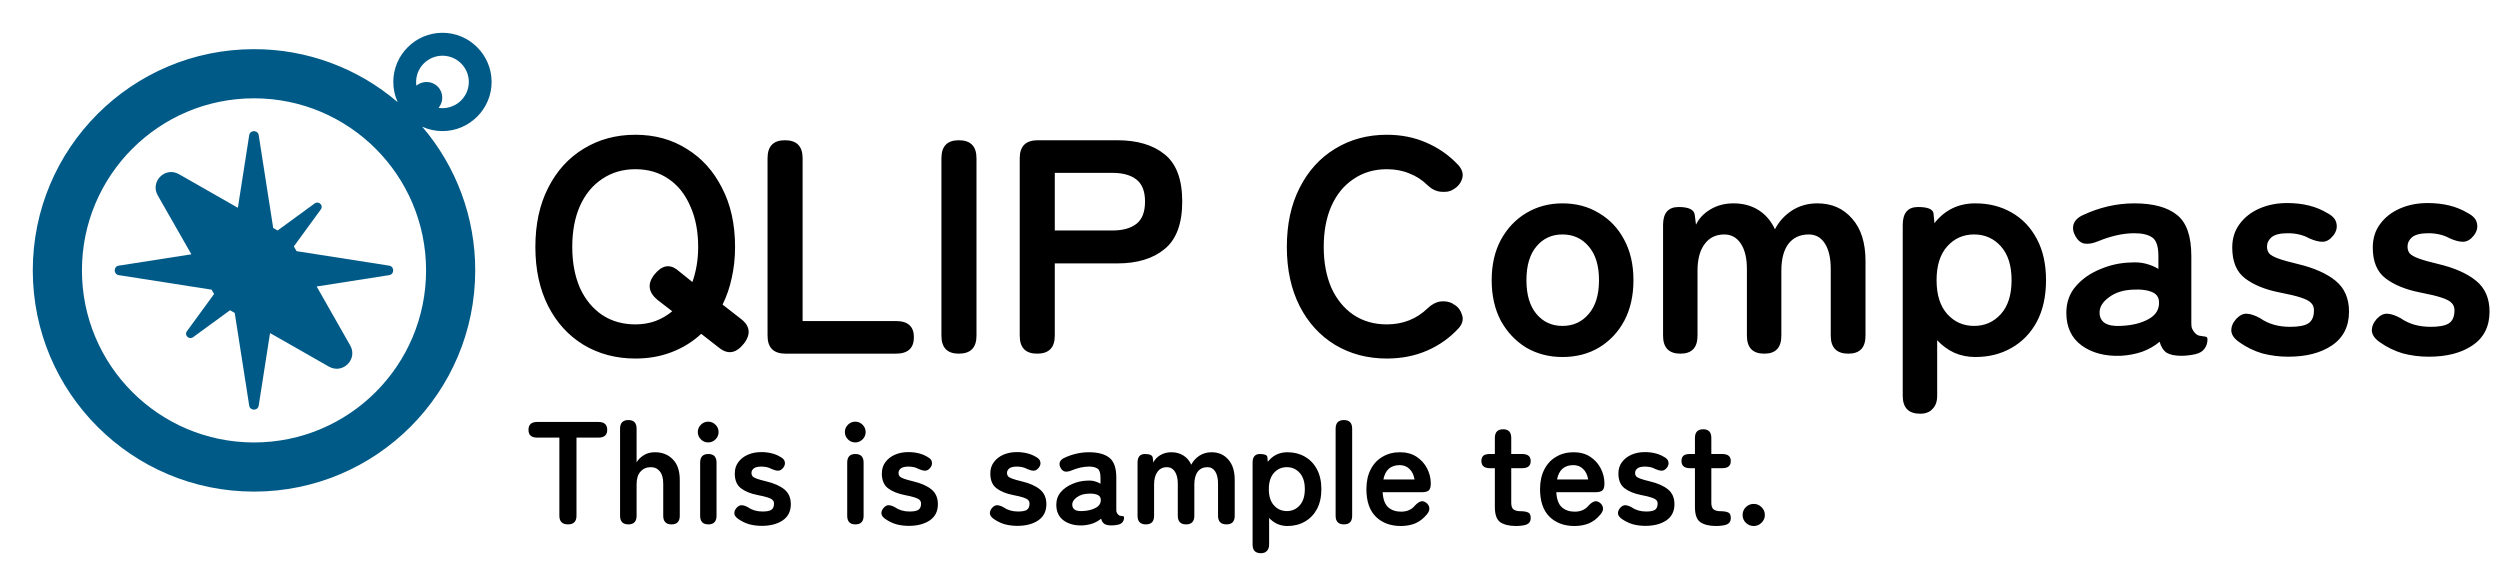
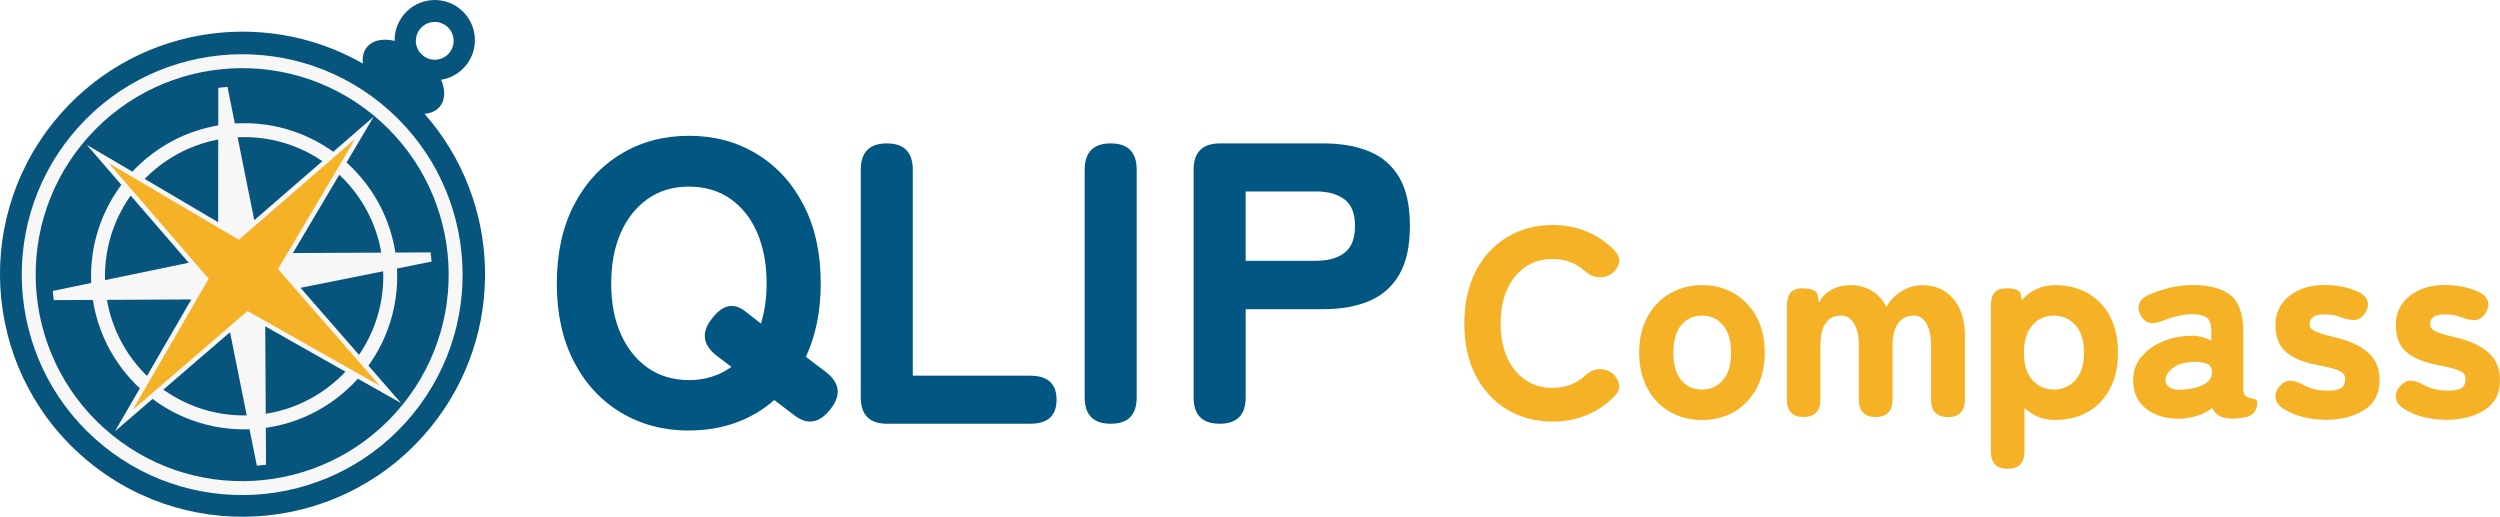
- <svg xmlns="http://www.w3.org/2000/svg" width="205" height="46" viewBox="0 0 205 46" fill="none">
-   <path d="M52.1 29.4C50.517 29.4 49.1 29.025 47.85 28.275C46.617 27.525 45.65 26.467 44.95 25.1C44.25 23.717 43.9 22.1 43.9 20.25C43.9 18.383 44.25 16.767 44.95 15.4C45.65 14.017 46.617 12.95 47.85 12.2C49.1 11.433 50.517 11.05 52.1 11.05C53.683 11.05 55.083 11.433 56.3 12.2C57.533 12.95 58.5 14.017 59.2 15.4C59.917 16.767 60.275 18.383 60.275 20.25C60.275 21.15 60.183 22 60 22.8C59.833 23.583 59.583 24.308 59.25 24.975L60.725 26.125C61.508 26.708 61.6 27.392 61 28.175C60.367 28.975 59.692 29.092 58.975 28.525L57.5 27.375C56.8 28.025 55.992 28.525 55.075 28.875C54.175 29.225 53.183 29.4 52.1 29.4ZM52.1 26.6C52.683 26.6 53.233 26.508 53.75 26.325C54.267 26.125 54.725 25.858 55.125 25.525L53.925 24.6C53.158 23.967 53.067 23.275 53.65 22.525C54.25 21.775 54.867 21.633 55.5 22.1L56.775 23.125C56.925 22.708 57.042 22.258 57.125 21.775C57.208 21.292 57.25 20.783 57.25 20.25C57.25 18.967 57.033 17.85 56.6 16.9C56.183 15.933 55.592 15.192 54.825 14.675C54.058 14.142 53.15 13.875 52.1 13.875C51.067 13.875 50.158 14.142 49.375 14.675C48.592 15.192 47.983 15.933 47.55 16.9C47.133 17.85 46.925 18.967 46.925 20.25C46.925 21.517 47.133 22.633 47.55 23.6C47.983 24.55 48.592 25.292 49.375 25.825C50.158 26.342 51.067 26.6 52.1 26.6ZM64.414 29C63.431 29 62.939 28.508 62.939 27.525V12.975C62.939 11.992 63.414 11.5 64.364 11.5C65.331 11.5 65.814 11.992 65.814 12.975V26.325H73.464C74.447 26.325 74.939 26.767 74.939 27.65C74.939 28.55 74.447 29 73.464 29H64.414ZM78.622 29C77.672 29 77.197 28.508 77.197 27.525V12.975C77.197 11.992 77.672 11.5 78.622 11.5C79.588 11.5 80.072 11.992 80.072 12.975V27.525C80.072 28.508 79.588 29 78.622 29ZM85.043 29C84.093 29 83.618 28.508 83.618 27.525V12.975C83.618 11.992 84.109 11.5 85.093 11.5H91.618C93.251 11.5 94.543 11.883 95.493 12.65C96.459 13.417 96.943 14.708 96.943 16.525C96.943 18.342 96.459 19.642 95.493 20.425C94.543 21.208 93.251 21.6 91.618 21.6H86.493V27.525C86.493 28.508 86.009 29 85.043 29ZM86.493 18.9H91.218C92.068 18.9 92.726 18.717 93.193 18.35C93.659 17.983 93.893 17.375 93.893 16.525C93.893 15.692 93.659 15.092 93.193 14.725C92.726 14.358 92.068 14.175 91.218 14.175H86.493V18.9ZM113.721 29.4C112.138 29.4 110.721 29.025 109.471 28.275C108.238 27.525 107.271 26.467 106.571 25.1C105.871 23.717 105.521 22.1 105.521 20.25C105.521 18.383 105.871 16.767 106.571 15.4C107.271 14.017 108.238 12.95 109.471 12.2C110.721 11.433 112.138 11.05 113.721 11.05C114.904 11.05 115.988 11.267 116.971 11.7C117.971 12.133 118.838 12.742 119.571 13.525C119.904 13.892 120.013 14.267 119.896 14.65C119.779 15.017 119.554 15.3 119.221 15.5L119.096 15.575C118.879 15.708 118.571 15.758 118.171 15.725C117.771 15.692 117.404 15.517 117.071 15.2C116.638 14.767 116.138 14.442 115.571 14.225C115.021 13.992 114.404 13.875 113.721 13.875C112.688 13.875 111.779 14.142 110.996 14.675C110.213 15.192 109.604 15.933 109.171 16.9C108.754 17.85 108.546 18.967 108.546 20.25C108.546 21.517 108.754 22.633 109.171 23.6C109.604 24.55 110.213 25.292 110.996 25.825C111.779 26.342 112.688 26.6 113.721 26.6C115.038 26.6 116.154 26.158 117.071 25.275C117.404 24.958 117.746 24.775 118.096 24.725C118.446 24.675 118.779 24.725 119.096 24.875L119.146 24.925C119.496 25.092 119.738 25.375 119.871 25.775C120.021 26.158 119.938 26.533 119.621 26.9C118.888 27.7 118.021 28.317 117.021 28.75C116.021 29.183 114.921 29.4 113.721 29.4ZM128.118 29.275C127.018 29.275 126.026 29.017 125.143 28.5C124.276 27.967 123.585 27.233 123.068 26.3C122.568 25.35 122.318 24.242 122.318 22.975C122.318 21.708 122.568 20.608 123.068 19.675C123.585 18.725 124.276 17.992 125.143 17.475C126.026 16.942 127.018 16.675 128.118 16.675C129.251 16.675 130.251 16.942 131.118 17.475C132.001 17.992 132.693 18.725 133.193 19.675C133.693 20.608 133.943 21.708 133.943 22.975C133.943 24.242 133.693 25.35 133.193 26.3C132.693 27.233 132.001 27.967 131.118 28.5C130.251 29.017 129.251 29.275 128.118 29.275ZM128.118 26.725C129.001 26.725 129.718 26.4 130.268 25.75C130.835 25.1 131.118 24.175 131.118 22.975C131.118 21.775 130.835 20.85 130.268 20.2C129.718 19.55 129.001 19.225 128.118 19.225C127.251 19.225 126.543 19.55 125.993 20.2C125.443 20.85 125.168 21.775 125.168 22.975C125.168 24.175 125.443 25.1 125.993 25.75C126.543 26.4 127.251 26.725 128.118 26.725ZM137.796 29C136.846 29 136.371 28.508 136.371 27.525V18.45C136.371 17.467 136.796 16.975 137.646 16.975C138.479 16.975 138.921 17.192 138.971 17.625L139.071 18.425C139.304 17.925 139.696 17.508 140.246 17.175C140.796 16.842 141.429 16.675 142.146 16.675C142.929 16.675 143.612 16.858 144.196 17.225C144.779 17.592 145.229 18.117 145.546 18.8C145.862 18.183 146.321 17.675 146.921 17.275C147.537 16.875 148.237 16.675 149.021 16.675C150.204 16.675 151.154 17.092 151.871 17.925C152.604 18.742 152.971 19.9 152.971 21.4V27.525C152.971 28.508 152.504 29 151.571 29C150.604 29 150.121 28.508 150.121 27.525V22.05C150.121 21.167 149.962 20.475 149.646 19.975C149.329 19.475 148.887 19.225 148.321 19.225C147.604 19.225 147.046 19.483 146.646 20C146.262 20.517 146.071 21.25 146.071 22.2V27.525C146.071 28.508 145.604 29 144.671 29C143.721 29 143.246 28.508 143.246 27.525V22.05C143.246 21.167 143.079 20.475 142.746 19.975C142.412 19.475 141.962 19.225 141.396 19.225C140.696 19.225 140.154 19.492 139.771 20.025C139.387 20.542 139.196 21.267 139.196 22.2V27.525C139.196 28.508 138.729 29 137.796 29ZM157.449 33.925C156.499 33.925 156.024 33.433 156.024 32.45V18.45C156.024 17.467 156.441 16.975 157.274 16.975C158.074 16.975 158.499 17.15 158.549 17.5L158.624 18.3C159.474 17.217 160.591 16.675 161.974 16.675C163.091 16.675 164.082 16.925 164.949 17.425C165.832 17.925 166.524 18.65 167.024 19.6C167.524 20.533 167.774 21.658 167.774 22.975C167.774 24.292 167.524 25.425 167.024 26.375C166.524 27.308 165.832 28.025 164.949 28.525C164.082 29.025 163.091 29.275 161.974 29.275C161.357 29.275 160.782 29.158 160.249 28.925C159.716 28.675 159.249 28.333 158.849 27.9V32.45C158.849 32.917 158.724 33.275 158.474 33.525C158.241 33.792 157.899 33.925 157.449 33.925ZM161.874 26.725C162.757 26.725 163.491 26.4 164.074 25.75C164.657 25.1 164.949 24.175 164.949 22.975C164.949 21.775 164.657 20.85 164.074 20.2C163.491 19.55 162.757 19.225 161.874 19.225C160.991 19.225 160.257 19.55 159.674 20.2C159.091 20.85 158.799 21.775 158.799 22.975C158.799 24.175 159.091 25.1 159.674 25.75C160.257 26.4 160.991 26.725 161.874 26.725ZM173.914 29.175C172.614 29.225 171.539 28.942 170.689 28.325C169.856 27.708 169.439 26.817 169.439 25.65C169.439 24.8 169.698 24.075 170.214 23.475C170.731 22.875 171.398 22.408 172.214 22.075C173.031 21.725 173.873 21.542 174.739 21.525C175.173 21.492 175.581 21.525 175.964 21.625C176.348 21.725 176.689 21.867 176.989 22.05V21C176.989 20.217 176.823 19.708 176.489 19.475C176.156 19.242 175.664 19.125 175.014 19.125C174.548 19.125 174.056 19.183 173.539 19.3C173.039 19.417 172.548 19.575 172.064 19.775C171.631 19.958 171.256 20.025 170.939 19.975C170.639 19.925 170.389 19.725 170.189 19.375C169.989 19.025 169.939 18.692 170.039 18.375C170.156 18.042 170.439 17.783 170.889 17.6C171.489 17.317 172.139 17.092 172.839 16.925C173.556 16.758 174.281 16.675 175.014 16.675C176.564 16.675 177.731 16.992 178.514 17.625C179.298 18.242 179.689 19.367 179.689 21V26.525C179.689 26.692 179.706 26.825 179.739 26.925C179.789 27.025 179.831 27.1 179.864 27.15C180.014 27.367 180.173 27.492 180.339 27.525C180.523 27.558 180.681 27.583 180.814 27.6C180.948 27.6 181.014 27.675 181.014 27.825C181.014 28.125 180.931 28.383 180.764 28.6C180.614 28.817 180.356 28.967 179.989 29.05C179.606 29.133 179.231 29.175 178.864 29.175C178.348 29.175 177.948 29.092 177.664 28.925C177.398 28.742 177.206 28.442 177.089 28.025C176.673 28.375 176.189 28.65 175.639 28.85C175.089 29.033 174.514 29.142 173.914 29.175ZM173.864 26.725C174.798 26.692 175.564 26.508 176.164 26.175C176.781 25.842 177.073 25.367 177.039 24.75C177.023 24.35 176.814 24.075 176.414 23.925C176.031 23.775 175.548 23.717 174.964 23.75C174.148 23.767 173.473 23.975 172.939 24.375C172.406 24.758 172.148 25.192 172.164 25.675C172.198 26.425 172.764 26.775 173.864 26.725ZM187.644 29.25C186.894 29.25 186.177 29.158 185.494 28.975C184.827 28.775 184.211 28.475 183.644 28.075C183.227 27.792 183.002 27.483 182.969 27.15C182.952 26.8 183.086 26.467 183.369 26.15C183.652 25.85 183.944 25.708 184.244 25.725C184.561 25.742 184.927 25.867 185.344 26.1C186.011 26.567 186.827 26.8 187.794 26.8C188.477 26.8 188.969 26.708 189.269 26.525C189.586 26.325 189.744 25.967 189.744 25.45C189.744 25.2 189.669 25 189.519 24.85C189.369 24.683 189.086 24.533 188.669 24.4C188.269 24.267 187.677 24.125 186.894 23.975C185.727 23.742 184.794 23.358 184.094 22.825C183.394 22.292 183.044 21.45 183.044 20.3C183.044 19.55 183.244 18.908 183.644 18.375C184.044 17.825 184.586 17.4 185.269 17.1C185.952 16.8 186.711 16.65 187.544 16.65C188.844 16.65 189.944 16.925 190.844 17.475C191.294 17.708 191.544 18 191.594 18.35C191.661 18.683 191.569 19.008 191.319 19.325C191.052 19.658 190.761 19.825 190.444 19.825C190.144 19.825 189.786 19.733 189.369 19.55C189.102 19.4 188.819 19.292 188.519 19.225C188.236 19.158 187.927 19.125 187.594 19.125C186.977 19.125 186.536 19.233 186.269 19.45C186.019 19.667 185.894 19.925 185.894 20.225C185.894 20.442 185.952 20.625 186.069 20.775C186.202 20.925 186.452 21.067 186.819 21.2C187.186 21.333 187.719 21.483 188.419 21.65C189.752 21.967 190.786 22.425 191.519 23.025C192.252 23.625 192.619 24.467 192.619 25.55C192.619 26.767 192.152 27.692 191.219 28.325C190.302 28.942 189.111 29.25 187.644 29.25ZM199.167 29.25C198.417 29.25 197.701 29.158 197.017 28.975C196.351 28.775 195.734 28.475 195.167 28.075C194.751 27.792 194.526 27.483 194.492 27.15C194.476 26.8 194.609 26.467 194.892 26.15C195.176 25.85 195.467 25.708 195.767 25.725C196.084 25.742 196.451 25.867 196.867 26.1C197.534 26.567 198.351 26.8 199.317 26.8C200.001 26.8 200.492 26.708 200.792 26.525C201.109 26.325 201.267 25.967 201.267 25.45C201.267 25.2 201.192 25 201.042 24.85C200.892 24.683 200.609 24.533 200.192 24.4C199.792 24.267 199.201 24.125 198.417 23.975C197.251 23.742 196.317 23.358 195.617 22.825C194.917 22.292 194.567 21.45 194.567 20.3C194.567 19.55 194.767 18.908 195.167 18.375C195.567 17.825 196.109 17.4 196.792 17.1C197.476 16.8 198.234 16.65 199.067 16.65C200.367 16.65 201.467 16.925 202.367 17.475C202.817 17.708 203.067 18 203.117 18.35C203.184 18.683 203.092 19.008 202.842 19.325C202.576 19.658 202.284 19.825 201.967 19.825C201.667 19.825 201.309 19.733 200.892 19.55C200.626 19.4 200.342 19.292 200.042 19.225C199.759 19.158 199.451 19.125 199.117 19.125C198.501 19.125 198.059 19.233 197.792 19.45C197.542 19.667 197.417 19.925 197.417 20.225C197.417 20.442 197.476 20.625 197.592 20.775C197.726 20.925 197.976 21.067 198.342 21.2C198.709 21.333 199.242 21.483 199.942 21.65C201.276 21.967 202.309 22.425 203.042 23.025C203.776 23.625 204.142 24.467 204.142 25.55C204.142 26.767 203.676 27.692 202.742 28.325C201.826 28.942 200.634 29.25 199.167 29.25Z" fill="black" />
-   <path d="M46.576 43C46.104 43 45.868 42.764 45.868 42.292V35.884H44.044C43.572 35.884 43.336 35.672 43.336 35.248C43.336 34.816 43.572 34.6 44.044 34.6H49.072C49.552 34.6 49.792 34.816 49.792 35.248C49.792 35.672 49.552 35.884 49.072 35.884H47.272V42.292C47.272 42.764 47.04 43 46.576 43ZM51.529 43C51.073 43 50.845 42.764 50.845 42.292V35.152C50.845 34.68 51.073 34.444 51.529 34.444C51.977 34.444 52.201 34.68 52.201 35.152V37.912C52.329 37.688 52.521 37.496 52.777 37.336C53.033 37.168 53.341 37.084 53.701 37.084C54.301 37.084 54.789 37.276 55.165 37.66C55.549 38.044 55.741 38.608 55.741 39.352V42.292C55.741 42.764 55.517 43 55.069 43C54.613 43 54.385 42.764 54.385 42.292V39.676C54.385 39.22 54.293 38.88 54.109 38.656C53.925 38.424 53.677 38.308 53.365 38.308C53.021 38.308 52.741 38.428 52.525 38.668C52.309 38.9 52.201 39.248 52.201 39.712V42.292C52.201 42.764 51.977 43 51.529 43ZM58.084 43C57.636 43 57.412 42.764 57.412 42.292V37.936C57.412 37.464 57.636 37.228 58.084 37.228C58.532 37.228 58.756 37.464 58.756 37.936V42.292C58.756 42.764 58.532 43 58.084 43ZM58.072 36.28C57.84 36.28 57.64 36.196 57.472 36.028C57.304 35.86 57.22 35.66 57.22 35.428C57.22 35.196 57.304 34.996 57.472 34.828C57.64 34.66 57.84 34.576 58.072 34.576C58.304 34.576 58.504 34.66 58.672 34.828C58.84 34.996 58.924 35.196 58.924 35.428C58.924 35.66 58.84 35.86 58.672 36.028C58.504 36.196 58.304 36.28 58.072 36.28ZM62.46 43.12C62.1 43.12 61.756 43.076 61.428 42.988C61.108 42.892 60.812 42.748 60.54 42.556C60.34 42.42 60.232 42.272 60.216 42.112C60.208 41.944 60.272 41.784 60.408 41.632C60.544 41.488 60.684 41.42 60.828 41.428C60.98 41.436 61.156 41.496 61.356 41.608C61.676 41.832 62.068 41.944 62.532 41.944C62.86 41.944 63.096 41.9 63.24 41.812C63.392 41.716 63.468 41.544 63.468 41.296C63.468 41.176 63.432 41.08 63.36 41.008C63.288 40.928 63.152 40.856 62.952 40.792C62.76 40.728 62.476 40.66 62.1 40.588C61.54 40.476 61.092 40.292 60.756 40.036C60.42 39.78 60.252 39.376 60.252 38.824C60.252 38.464 60.348 38.156 60.54 37.9C60.732 37.636 60.992 37.432 61.32 37.288C61.648 37.144 62.012 37.072 62.412 37.072C63.036 37.072 63.564 37.204 63.996 37.468C64.212 37.58 64.332 37.72 64.356 37.888C64.388 38.048 64.344 38.204 64.224 38.356C64.096 38.516 63.956 38.596 63.804 38.596C63.66 38.596 63.488 38.552 63.288 38.464C63.16 38.392 63.024 38.34 62.88 38.308C62.744 38.276 62.596 38.26 62.436 38.26C62.14 38.26 61.928 38.312 61.8 38.416C61.68 38.52 61.62 38.644 61.62 38.788C61.62 38.892 61.648 38.98 61.704 39.052C61.768 39.124 61.888 39.192 62.064 39.256C62.24 39.32 62.496 39.392 62.832 39.472C63.472 39.624 63.968 39.844 64.32 40.132C64.672 40.42 64.848 40.824 64.848 41.344C64.848 41.928 64.624 42.372 64.176 42.676C63.736 42.972 63.164 43.12 62.46 43.12ZM70.143 43C69.695 43 69.471 42.764 69.471 42.292V37.936C69.471 37.464 69.695 37.228 70.143 37.228C70.591 37.228 70.815 37.464 70.815 37.936V42.292C70.815 42.764 70.591 43 70.143 43ZM70.131 36.28C69.899 36.28 69.699 36.196 69.531 36.028C69.363 35.86 69.279 35.66 69.279 35.428C69.279 35.196 69.363 34.996 69.531 34.828C69.699 34.66 69.899 34.576 70.131 34.576C70.363 34.576 70.563 34.66 70.731 34.828C70.899 34.996 70.983 35.196 70.983 35.428C70.983 35.66 70.899 35.86 70.731 36.028C70.563 36.196 70.363 36.28 70.131 36.28ZM74.519 43.12C74.159 43.12 73.815 43.076 73.487 42.988C73.167 42.892 72.871 42.748 72.599 42.556C72.399 42.42 72.291 42.272 72.275 42.112C72.267 41.944 72.331 41.784 72.467 41.632C72.603 41.488 72.743 41.42 72.887 41.428C73.039 41.436 73.215 41.496 73.415 41.608C73.735 41.832 74.127 41.944 74.591 41.944C74.919 41.944 75.155 41.9 75.299 41.812C75.451 41.716 75.527 41.544 75.527 41.296C75.527 41.176 75.491 41.08 75.419 41.008C75.347 40.928 75.211 40.856 75.011 40.792C74.819 40.728 74.535 40.66 74.159 40.588C73.599 40.476 73.151 40.292 72.815 40.036C72.479 39.78 72.311 39.376 72.311 38.824C72.311 38.464 72.407 38.156 72.599 37.9C72.791 37.636 73.051 37.432 73.379 37.288C73.707 37.144 74.071 37.072 74.471 37.072C75.095 37.072 75.623 37.204 76.055 37.468C76.271 37.58 76.391 37.72 76.415 37.888C76.447 38.048 76.403 38.204 76.283 38.356C76.155 38.516 76.015 38.596 75.863 38.596C75.719 38.596 75.547 38.552 75.347 38.464C75.219 38.392 75.083 38.34 74.939 38.308C74.803 38.276 74.655 38.26 74.495 38.26C74.199 38.26 73.987 38.312 73.859 38.416C73.739 38.52 73.679 38.644 73.679 38.788C73.679 38.892 73.707 38.98 73.763 39.052C73.827 39.124 73.947 39.192 74.123 39.256C74.299 39.32 74.555 39.392 74.891 39.472C75.531 39.624 76.027 39.844 76.379 40.132C76.731 40.42 76.907 40.824 76.907 41.344C76.907 41.928 76.683 42.372 76.235 42.676C75.795 42.972 75.223 43.12 74.519 43.12ZM83.413 43.12C83.053 43.12 82.71 43.076 82.382 42.988C82.061 42.892 81.766 42.748 81.493 42.556C81.293 42.42 81.186 42.272 81.169 42.112C81.162 41.944 81.225 41.784 81.362 41.632C81.498 41.488 81.638 41.42 81.781 41.428C81.933 41.436 82.109 41.496 82.309 41.608C82.629 41.832 83.022 41.944 83.486 41.944C83.814 41.944 84.049 41.9 84.194 41.812C84.346 41.716 84.421 41.544 84.421 41.296C84.421 41.176 84.385 41.08 84.314 41.008C84.242 40.928 84.106 40.856 83.906 40.792C83.713 40.728 83.43 40.66 83.053 40.588C82.493 40.476 82.046 40.292 81.71 40.036C81.374 39.78 81.206 39.376 81.206 38.824C81.206 38.464 81.302 38.156 81.493 37.9C81.686 37.636 81.945 37.432 82.273 37.288C82.602 37.144 82.966 37.072 83.365 37.072C83.99 37.072 84.517 37.204 84.95 37.468C85.165 37.58 85.285 37.72 85.309 37.888C85.341 38.048 85.297 38.204 85.177 38.356C85.049 38.516 84.909 38.596 84.757 38.596C84.614 38.596 84.442 38.552 84.242 38.464C84.114 38.392 83.978 38.34 83.834 38.308C83.698 38.276 83.549 38.26 83.389 38.26C83.094 38.26 82.882 38.312 82.754 38.416C82.633 38.52 82.573 38.644 82.573 38.788C82.573 38.892 82.602 38.98 82.657 39.052C82.722 39.124 82.841 39.192 83.017 39.256C83.194 39.32 83.45 39.392 83.785 39.472C84.425 39.624 84.921 39.844 85.273 40.132C85.626 40.42 85.802 40.824 85.802 41.344C85.802 41.928 85.578 42.372 85.129 42.676C84.689 42.972 84.118 43.12 83.413 43.12ZM88.765 43.084C88.141 43.108 87.625 42.972 87.217 42.676C86.817 42.38 86.617 41.952 86.617 41.392C86.617 40.984 86.741 40.636 86.989 40.348C87.237 40.06 87.557 39.836 87.949 39.676C88.341 39.508 88.745 39.42 89.161 39.412C89.369 39.396 89.565 39.412 89.749 39.46C89.933 39.508 90.097 39.576 90.241 39.664V39.16C90.241 38.784 90.161 38.54 90.001 38.428C89.841 38.316 89.605 38.26 89.293 38.26C89.069 38.26 88.833 38.288 88.585 38.344C88.345 38.4 88.109 38.476 87.877 38.572C87.669 38.66 87.489 38.692 87.337 38.668C87.193 38.644 87.073 38.548 86.977 38.38C86.881 38.212 86.857 38.052 86.905 37.9C86.961 37.74 87.097 37.616 87.313 37.528C87.601 37.392 87.913 37.284 88.249 37.204C88.593 37.124 88.941 37.084 89.293 37.084C90.037 37.084 90.597 37.236 90.973 37.54C91.349 37.836 91.537 38.376 91.537 39.16V41.812C91.537 41.892 91.545 41.956 91.561 42.004C91.585 42.052 91.605 42.088 91.621 42.112C91.693 42.216 91.769 42.276 91.849 42.292C91.937 42.308 92.013 42.32 92.077 42.328C92.141 42.328 92.173 42.364 92.173 42.436C92.173 42.58 92.133 42.704 92.053 42.808C91.981 42.912 91.857 42.984 91.681 43.024C91.497 43.064 91.317 43.084 91.141 43.084C90.893 43.084 90.701 43.044 90.565 42.964C90.437 42.876 90.345 42.732 90.289 42.532C90.089 42.7 89.857 42.832 89.593 42.928C89.329 43.016 89.053 43.068 88.765 43.084ZM88.741 41.908C89.189 41.892 89.557 41.804 89.845 41.644C90.141 41.484 90.281 41.256 90.265 40.96C90.257 40.768 90.157 40.636 89.965 40.564C89.781 40.492 89.549 40.464 89.269 40.48C88.877 40.488 88.553 40.588 88.297 40.78C88.041 40.964 87.917 41.172 87.925 41.404C87.941 41.764 88.213 41.932 88.741 41.908ZM93.963 43C93.507 43 93.279 42.764 93.279 42.292V37.936C93.279 37.464 93.483 37.228 93.891 37.228C94.291 37.228 94.503 37.332 94.527 37.54L94.575 37.924C94.687 37.684 94.875 37.484 95.139 37.324C95.403 37.164 95.707 37.084 96.051 37.084C96.427 37.084 96.755 37.172 97.035 37.348C97.315 37.524 97.531 37.776 97.683 38.104C97.835 37.808 98.055 37.564 98.343 37.372C98.639 37.18 98.975 37.084 99.351 37.084C99.919 37.084 100.375 37.284 100.719 37.684C101.071 38.076 101.247 38.632 101.247 39.352V42.292C101.247 42.764 101.023 43 100.575 43C100.111 43 99.879 42.764 99.879 42.292V39.664C99.879 39.24 99.803 38.908 99.651 38.668C99.499 38.428 99.287 38.308 99.015 38.308C98.671 38.308 98.403 38.432 98.211 38.68C98.027 38.928 97.935 39.28 97.935 39.736V42.292C97.935 42.764 97.711 43 97.263 43C96.807 43 96.579 42.764 96.579 42.292V39.664C96.579 39.24 96.499 38.908 96.339 38.668C96.179 38.428 95.963 38.308 95.691 38.308C95.355 38.308 95.095 38.436 94.911 38.692C94.727 38.94 94.635 39.288 94.635 39.736V42.292C94.635 42.764 94.411 43 93.963 43ZM103.396 45.364C102.94 45.364 102.712 45.128 102.712 44.656V37.936C102.712 37.464 102.912 37.228 103.312 37.228C103.696 37.228 103.9 37.312 103.924 37.48L103.96 37.864C104.368 37.344 104.904 37.084 105.568 37.084C106.104 37.084 106.58 37.204 106.996 37.444C107.42 37.684 107.752 38.032 107.992 38.488C108.232 38.936 108.352 39.476 108.352 40.108C108.352 40.74 108.232 41.284 107.992 41.74C107.752 42.188 107.42 42.532 106.996 42.772C106.58 43.012 106.104 43.132 105.568 43.132C105.272 43.132 104.996 43.076 104.74 42.964C104.484 42.844 104.26 42.68 104.068 42.472V44.656C104.068 44.88 104.008 45.052 103.888 45.172C103.776 45.3 103.612 45.364 103.396 45.364ZM105.52 41.908C105.944 41.908 106.296 41.752 106.576 41.44C106.856 41.128 106.996 40.684 106.996 40.108C106.996 39.532 106.856 39.088 106.576 38.776C106.296 38.464 105.944 38.308 105.52 38.308C105.096 38.308 104.744 38.464 104.464 38.776C104.184 39.088 104.044 39.532 104.044 40.108C104.044 40.684 104.184 41.128 104.464 41.44C104.744 41.752 105.096 41.908 105.52 41.908ZM110.205 43C109.749 43 109.521 42.764 109.521 42.292V35.152C109.521 34.68 109.749 34.444 110.205 34.444C110.653 34.444 110.877 34.68 110.877 35.152V42.292C110.877 42.764 110.653 43 110.205 43ZM114.865 43.132C114.025 43.132 113.345 42.88 112.825 42.376C112.305 41.864 112.045 41.108 112.045 40.108C112.045 39.484 112.161 38.948 112.393 38.5C112.625 38.044 112.949 37.696 113.365 37.456C113.781 37.208 114.257 37.084 114.793 37.084C115.329 37.084 115.785 37.208 116.161 37.456C116.537 37.704 116.825 38.024 117.025 38.416C117.225 38.808 117.325 39.216 117.325 39.64C117.325 39.936 117.265 40.132 117.145 40.228C117.025 40.316 116.849 40.36 116.617 40.36H113.377C113.409 40.936 113.561 41.348 113.833 41.596C114.105 41.836 114.457 41.956 114.889 41.956C115.377 41.956 115.757 41.788 116.029 41.452C116.189 41.284 116.337 41.176 116.473 41.128C116.617 41.072 116.769 41.1 116.929 41.212C117.089 41.324 117.181 41.468 117.205 41.644C117.229 41.82 117.157 42.004 116.989 42.196C116.717 42.524 116.405 42.764 116.053 42.916C115.701 43.06 115.305 43.132 114.865 43.132ZM113.437 39.316H115.993C115.929 38.94 115.789 38.652 115.573 38.452C115.365 38.244 115.097 38.14 114.769 38.14C114.417 38.14 114.125 38.236 113.893 38.428C113.669 38.62 113.517 38.916 113.437 39.316ZM124.33 43.132C123.762 43.132 123.326 43.028 123.022 42.82C122.726 42.612 122.578 42.196 122.578 41.572V38.392H122.182C121.71 38.392 121.474 38.196 121.474 37.804C121.474 37.62 121.522 37.48 121.618 37.384C121.722 37.28 121.906 37.228 122.17 37.228H122.578V35.908C122.578 35.436 122.806 35.2 123.262 35.2C123.702 35.2 123.922 35.436 123.922 35.908V37.228H124.81C125.282 37.228 125.518 37.42 125.518 37.804C125.518 38.196 125.286 38.392 124.822 38.392H123.922V41.224C123.922 41.496 123.986 41.68 124.114 41.776C124.25 41.872 124.442 41.92 124.69 41.92C124.946 41.92 125.146 41.952 125.29 42.016C125.442 42.072 125.518 42.224 125.518 42.472C125.518 42.672 125.458 42.82 125.338 42.916C125.226 43.004 125.078 43.06 124.894 43.084C124.718 43.116 124.53 43.132 124.33 43.132ZM129.104 43.132C128.264 43.132 127.584 42.88 127.064 42.376C126.544 41.864 126.284 41.108 126.284 40.108C126.284 39.484 126.4 38.948 126.632 38.5C126.864 38.044 127.188 37.696 127.604 37.456C128.02 37.208 128.496 37.084 129.032 37.084C129.568 37.084 130.024 37.208 130.4 37.456C130.776 37.704 131.064 38.024 131.264 38.416C131.464 38.808 131.564 39.216 131.564 39.64C131.564 39.936 131.504 40.132 131.384 40.228C131.264 40.316 131.088 40.36 130.856 40.36H127.616C127.648 40.936 127.8 41.348 128.072 41.596C128.344 41.836 128.696 41.956 129.128 41.956C129.616 41.956 129.996 41.788 130.268 41.452C130.428 41.284 130.576 41.176 130.712 41.128C130.856 41.072 131.008 41.1 131.168 41.212C131.328 41.324 131.42 41.468 131.444 41.644C131.468 41.82 131.396 42.004 131.228 42.196C130.956 42.524 130.644 42.764 130.292 42.916C129.94 43.06 129.544 43.132 129.104 43.132ZM127.676 39.316H130.232C130.168 38.94 130.028 38.652 129.812 38.452C129.604 38.244 129.336 38.14 129.008 38.14C128.656 38.14 128.364 38.236 128.132 38.428C127.908 38.62 127.756 38.916 127.676 39.316ZM134.917 43.12C134.557 43.12 134.213 43.076 133.885 42.988C133.565 42.892 133.269 42.748 132.997 42.556C132.797 42.42 132.689 42.272 132.673 42.112C132.665 41.944 132.729 41.784 132.865 41.632C133.001 41.488 133.141 41.42 133.285 41.428C133.437 41.436 133.613 41.496 133.813 41.608C134.133 41.832 134.525 41.944 134.989 41.944C135.317 41.944 135.553 41.9 135.697 41.812C135.849 41.716 135.925 41.544 135.925 41.296C135.925 41.176 135.889 41.08 135.817 41.008C135.745 40.928 135.609 40.856 135.409 40.792C135.217 40.728 134.933 40.66 134.557 40.588C133.997 40.476 133.549 40.292 133.213 40.036C132.877 39.78 132.709 39.376 132.709 38.824C132.709 38.464 132.805 38.156 132.997 37.9C133.189 37.636 133.449 37.432 133.777 37.288C134.105 37.144 134.469 37.072 134.869 37.072C135.493 37.072 136.021 37.204 136.453 37.468C136.669 37.58 136.789 37.72 136.813 37.888C136.845 38.048 136.801 38.204 136.681 38.356C136.553 38.516 136.413 38.596 136.261 38.596C136.117 38.596 135.945 38.552 135.745 38.464C135.617 38.392 135.481 38.34 135.337 38.308C135.201 38.276 135.053 38.26 134.893 38.26C134.597 38.26 134.385 38.312 134.257 38.416C134.137 38.52 134.077 38.644 134.077 38.788C134.077 38.892 134.105 38.98 134.161 39.052C134.225 39.124 134.345 39.192 134.521 39.256C134.697 39.32 134.953 39.392 135.289 39.472C135.929 39.624 136.425 39.844 136.777 40.132C137.129 40.42 137.305 40.824 137.305 41.344C137.305 41.928 137.081 42.372 136.633 42.676C136.193 42.972 135.621 43.12 134.917 43.12ZM140.737 43.132C140.169 43.132 139.733 43.028 139.429 42.82C139.133 42.612 138.985 42.196 138.985 41.572V38.392H138.589C138.117 38.392 137.881 38.196 137.881 37.804C137.881 37.62 137.929 37.48 138.025 37.384C138.129 37.28 138.313 37.228 138.577 37.228H138.985V35.908C138.985 35.436 139.213 35.2 139.669 35.2C140.109 35.2 140.329 35.436 140.329 35.908V37.228H141.217C141.689 37.228 141.925 37.42 141.925 37.804C141.925 38.196 141.693 38.392 141.229 38.392H140.329V41.224C140.329 41.496 140.393 41.68 140.521 41.776C140.657 41.872 140.849 41.92 141.097 41.92C141.353 41.92 141.553 41.952 141.697 42.016C141.849 42.072 141.925 42.224 141.925 42.472C141.925 42.672 141.865 42.82 141.745 42.916C141.633 43.004 141.485 43.06 141.301 43.084C141.125 43.116 140.937 43.132 140.737 43.132ZM143.806 43.132C143.558 43.132 143.342 43.044 143.158 42.868C142.982 42.692 142.894 42.48 142.894 42.232C142.894 41.976 142.982 41.76 143.158 41.584C143.342 41.408 143.558 41.32 143.806 41.32C144.054 41.32 144.266 41.408 144.442 41.584C144.626 41.76 144.718 41.976 144.718 42.232C144.718 42.48 144.626 42.692 144.442 42.868C144.266 43.044 144.054 43.132 143.806 43.132Z" fill="black" />
-   <path d="M31.911 21.783L24.319 20.595L24.096 20.205L26.307 17.174C26.549 16.851 26.146 16.448 25.81 16.677L22.765 18.898L22.402 18.692L21.215 11.086C21.147 10.643 20.502 10.643 20.435 11.086L19.504 17.039L14.669 14.279L14.665 14.278C13.536 13.644 12.3 14.891 12.929 16.013L15.693 20.852L9.739 21.783C9.295 21.85 9.295 22.495 9.739 22.562L17.35 23.753L17.554 24.107L15.329 27.158C15.087 27.48 15.49 27.883 15.826 27.655L18.863 25.44L19.247 25.66L20.435 33.258C20.502 33.702 21.147 33.702 21.215 33.258L22.144 27.311L26.977 30.066L26.982 30.068C28.107 30.697 29.355 29.461 28.719 28.329L25.966 23.492L31.911 22.562C32.354 22.495 32.354 21.85 31.911 21.783Z" fill="#005A87" />
-   <path d="M34.623 10.391C35.13 10.621 35.691 10.75 36.281 10.75C38.498 10.75 40.312 8.936 40.312 6.719C40.312 4.502 38.498 2.688 36.281 2.688C34.064 2.688 32.25 4.502 32.25 6.719C32.25 7.31 32.379 7.87 32.609 8.377C29.328 5.567 25.148 4.025 20.828 4.031C10.809 4.031 2.688 12.153 2.688 22.172C2.688 32.191 10.809 40.312 20.828 40.312C30.847 40.312 38.969 32.191 38.969 22.172C38.975 17.852 37.433 13.672 34.623 10.391ZM35.892 7.095C35.66 6.869 35.353 6.736 35.03 6.723C34.706 6.71 34.39 6.817 34.141 7.024C34.101 6.731 34.121 6.434 34.2 6.149C34.28 5.865 34.416 5.6 34.602 5.37C34.788 5.141 35.019 4.952 35.28 4.815C35.542 4.678 35.829 4.596 36.123 4.574C36.418 4.552 36.714 4.591 36.992 4.688C37.271 4.785 37.527 4.938 37.745 5.138C37.962 5.337 38.137 5.579 38.257 5.849C38.377 6.119 38.441 6.41 38.445 6.705C38.445 7.017 38.378 7.324 38.248 7.607C38.119 7.89 37.929 8.142 37.694 8.345C37.458 8.548 37.181 8.698 36.882 8.784C36.583 8.871 36.269 8.892 35.961 8.846C36.169 8.598 36.278 8.281 36.265 7.957C36.252 7.633 36.119 7.326 35.892 7.095ZM34.938 22.172C34.938 29.964 28.62 36.281 20.828 36.281C13.036 36.281 6.719 29.964 6.719 22.172C6.719 14.38 13.036 8.062 20.828 8.062C28.62 8.062 34.938 14.38 34.938 22.172Z" fill="#005A87" />
+ <svg xmlns="http://www.w3.org/2000/svg" id="_レイヤー_1" data-name="レイヤー 1" viewBox="0 0 539.06 111.42">
+   <defs>
+     <style>
+       .cls-1, .cls-2, .cls-3 {
+         stroke: #f7f7f7;
+         stroke-miterlimit: 10;
+       }
+ 
+       .cls-1, .cls-4 {
+         fill: #f5b227;
+       }
+ 
+       .cls-2 {
+         fill: #f7f7f7;
+         stroke-width: 2px;
+       }
+ 
+       .cls-3 {
+         stroke-width: 3px;
+       }
+ 
+       .cls-3, .cls-5 {
+         fill: #07557d;
+       }
+ 
+       .cls-6 {
+         fill: #015781;
+       }
+     </style>
+   </defs>
+   <path class="cls-5" d="M91.53,24.54c1.39-.11,2.55-.63,3.33-1.58,2.16-2.65.39-7.66-3.97-11.2l-.1-.08c-4.33-3.46-9.54-4.15-11.68-1.52-.77.94-1.03,2.19-.86,3.55C56.41,1.2,28.11,5.97,11.72,26.13c-18.22,22.41-14.83,55.35,7.58,73.57,22.41,18.22,55.35,14.83,73.57-7.58,16.37-20.13,15.29-48.76-1.34-67.58Z" />
+   <path class="cls-3" d="M87.93,88.26c-16.04,19.72-45.03,22.71-64.75,6.67C3.46,78.89.47,49.9,16.51,30.18c16.04-19.72,45.02-22.7,64.75-6.67l.04.04c19.68,16.04,22.66,45,6.63,64.71Z" />
+   <circle class="cls-3" cx="52.64" cy="59.57" r="31.51" />
+   <path class="cls-5" d="M99.21,1.94c-3.71-3.01-9.16-2.45-12.18,1.26-3.02,3.71-2.45,9.16,1.25,12.17l.12.1c3.71,2.91,9.07,2.32,12.06-1.35,3.02-3.71,2.46-9.17-1.26-12.19ZM91.17,11.97c-1.75-1.42-2.01-3.99-.59-5.73,1.42-1.75,3.99-2.01,5.73-.59s2.01,3.99.59,5.73-3.99,2.01-5.73.59Z" />
+   <polygon class="cls-2" points="48.07 18.93 48.03 56.16 11.58 63.71 48.99 63.53 56.36 100.21 56.15 62.77 92.86 55.42 55.44 55.6 48.07 18.93" />
+   <polygon class="cls-1" points="78.57 27.56 51.43 51.08 21.07 33.19 44.38 60.16 26.7 90.69 53.43 67.67 84.2 85.06 60.56 57.96 78.57 27.56" />
+   <g>
+     <path class="cls-6" d="M148.56,92.84c-5.47,0-10.36-1.3-14.68-3.89-4.32-2.59-7.7-6.26-10.15-11.01-2.45-4.75-3.67-10.35-3.67-16.8s1.22-12.13,3.67-16.88c2.45-4.75,5.83-8.43,10.15-11.05,4.32-2.62,9.21-3.93,14.68-3.93s10.35,1.31,14.64,3.93c4.29,2.62,7.66,6.3,10.1,11.05,2.45,4.75,3.67,10.38,3.67,16.88,0,5.93-1.07,11.2-3.2,15.8l4.32,3.28c2.99,2.3,3.34,4.95,1.04,7.94-2.42,3.11-5.04,3.57-7.86,1.38l-4.32-3.28c-2.42,2.13-5.18,3.76-8.29,4.88-3.11,1.12-6.48,1.68-10.1,1.68ZM148.56,81.96c3.45,0,6.5-.95,9.15-2.85l-3.2-2.42c-2.99-2.36-3.34-5.01-1.04-7.94,2.24-2.99,4.6-3.57,7.08-1.73l3.54,2.76c.81-2.71,1.21-5.58,1.21-8.64,0-4.2-.68-7.86-2.03-10.97-1.35-3.11-3.28-5.54-5.79-7.3-2.5-1.76-5.48-2.63-8.94-2.63s-6.35.88-8.85,2.63c-2.5,1.76-4.45,4.19-5.83,7.3-1.38,3.11-2.07,6.77-2.07,10.97s.69,7.77,2.07,10.88c1.38,3.11,3.32,5.54,5.83,7.3,2.5,1.76,5.45,2.63,8.85,2.63Z" />
+     <path class="cls-6" d="M191.3,91.37c-3.8,0-5.7-1.9-5.7-5.7v-49.05c0-3.8,1.87-5.7,5.61-5.7s5.61,1.9,5.61,5.7v44.39h25.3c3.8,0,5.7,1.73,5.7,5.18s-1.9,5.18-5.7,5.18h-30.83Z" />
+     <path class="cls-6" d="M239.49,91.37c-3.74,0-5.61-1.9-5.61-5.7v-49.05c0-3.8,1.87-5.7,5.61-5.7s5.61,1.9,5.61,5.7v49.05c0,3.8-1.87,5.7-5.61,5.7Z" />
+     <path class="cls-6" d="M262.98,91.37c-3.74,0-5.61-1.9-5.61-5.7v-49.05c0-3.8,1.9-5.7,5.7-5.7h22.28c3.8,0,7.09.58,9.89,1.73,2.79,1.15,4.95,3.02,6.48,5.61,1.52,2.59,2.29,6.07,2.29,10.45s-.76,7.87-2.29,10.49c-1.53,2.62-3.68,4.52-6.48,5.7-2.79,1.18-6.09,1.77-9.89,1.77h-16.75v19c0,3.8-1.87,5.7-5.61,5.7ZM268.59,56.23h15.2c2.59,0,4.63-.57,6.13-1.73,1.5-1.15,2.25-3.08,2.25-5.79s-.75-4.55-2.25-5.7c-1.5-1.15-3.54-1.73-6.13-1.73h-15.2v14.94Z" />
+   </g>
+   <g>
+     <path class="cls-4" d="M334.75,90.9c-3.65,0-6.91-.86-9.79-2.59-2.88-1.73-5.13-4.17-6.77-7.34-1.63-3.17-2.45-6.9-2.45-11.2s.82-8.09,2.45-11.26,3.89-5.62,6.77-7.37c2.88-1.75,6.14-2.62,9.79-2.62,2.73,0,5.22.48,7.48,1.44,2.26.96,4.24,2.32,5.93,4.09.88.96,1.17,1.92.86,2.88-.31.96-.9,1.71-1.78,2.25l-.29.17c-.58.34-1.37.48-2.39.4-1.02-.08-1.97-.52-2.85-1.32-1.92-1.73-4.24-2.59-6.97-2.59-2.26,0-4.23.59-5.9,1.76-1.67,1.17-2.96,2.79-3.89,4.86-.92,2.07-1.38,4.51-1.38,7.31s.46,5.18,1.38,7.25c.92,2.07,2.22,3.69,3.89,4.86,1.67,1.17,3.64,1.76,5.9,1.76,2.73,0,5.05-.86,6.97-2.59.88-.81,1.77-1.28,2.68-1.41.9-.13,1.76,0,2.56.43l.11.06c.88.46,1.52,1.2,1.9,2.22.38,1.02.15,1.99-.69,2.91-1.69,1.8-3.68,3.2-5.99,4.17-2.3.98-4.82,1.47-7.54,1.47Z" />
+     <path class="cls-4" d="M366.98,90.56c-2.57,0-4.88-.59-6.94-1.78-2.05-1.19-3.67-2.88-4.84-5.07-1.17-2.19-1.76-4.74-1.76-7.66s.58-5.52,1.76-7.69c1.17-2.17,2.78-3.86,4.84-5.07,2.05-1.21,4.37-1.81,6.94-1.81s4.93.6,6.97,1.81c2.03,1.21,3.64,2.9,4.81,5.07,1.17,2.17,1.76,4.73,1.76,7.69s-.59,5.47-1.76,7.66c-1.17,2.19-2.77,3.88-4.81,5.07-2.03,1.19-4.36,1.78-6.97,1.78ZM366.98,84c1.84,0,3.35-.68,4.52-2.04,1.17-1.36,1.76-3.33,1.76-5.9s-.59-4.6-1.76-5.96c-1.17-1.36-2.68-2.04-4.52-2.04s-3.33.68-4.46,2.04c-1.13,1.36-1.7,3.35-1.7,5.96s.57,4.54,1.7,5.9c1.13,1.36,2.62,2.04,4.46,2.04Z" />
+     <path class="cls-4" d="M388.92,89.92c-2.42,0-3.63-1.27-3.63-3.8v-20.15c0-2.53,1.07-3.8,3.22-3.8s3.3.52,3.45,1.55l.23,1.55c.54-1.11,1.41-2.02,2.62-2.73,1.21-.71,2.62-1.06,4.23-1.06,1.73,0,3.25.41,4.58,1.24,1.32.83,2.37,1.97,3.14,3.43.77-1.34,1.84-2.46,3.22-3.34,1.38-.88,2.92-1.32,4.61-1.32,2.69,0,4.87.97,6.56,2.91,1.69,1.94,2.53,4.62,2.53,8.03v13.7c0,2.53-1.21,3.8-3.63,3.8s-3.68-1.27-3.68-3.8v-11.92c0-1.8-.33-3.28-.98-4.43-.65-1.15-1.56-1.73-2.71-1.73-1.46,0-2.59.55-3.4,1.64-.81,1.09-1.21,2.73-1.21,4.92v11.51c0,2.53-1.21,3.8-3.63,3.8s-3.63-1.27-3.63-3.8v-11.92c0-1.8-.35-3.28-1.04-4.43-.69-1.15-1.61-1.73-2.76-1.73-2.99,0-4.49,2.19-4.49,6.56v11.51c0,2.53-1.21,3.8-3.63,3.8Z" />
+     <path class="cls-4" d="M432.9,101.09c-2.42,0-3.63-1.27-3.63-3.8v-31.32c0-2.53,1.05-3.8,3.17-3.8s3.17.42,3.28,1.27l.17,1.32c1.96-2.19,4.38-3.28,7.25-3.28,2.61,0,4.93.57,6.97,1.7,2.03,1.13,3.64,2.78,4.81,4.95,1.17,2.17,1.76,4.81,1.76,7.92s-.59,5.69-1.76,7.86c-1.17,2.17-2.77,3.82-4.81,4.95-2.03,1.13-4.36,1.7-6.97,1.7s-4.7-.86-6.62-2.59v9.33c0,2.53-1.21,3.8-3.63,3.8ZM442.86,84c1.84,0,3.39-.68,4.63-2.04,1.25-1.36,1.87-3.33,1.87-5.9s-.62-4.6-1.87-5.96c-1.25-1.36-2.79-2.04-4.63-2.04s-3.38.68-4.61,2.04c-1.23,1.36-1.84,3.35-1.84,5.96s.61,4.54,1.84,5.9c1.23,1.36,2.76,2.04,4.61,2.04Z" />
+     <path class="cls-4" d="M470.55,90.27c-3.03.15-5.56-.5-7.57-1.96-2.01-1.46-3.02-3.57-3.02-6.33,0-1.96.58-3.64,1.76-5.04,1.17-1.4,2.69-2.49,4.55-3.28,1.86-.79,3.79-1.2,5.79-1.24.88-.08,1.73,0,2.53.2.81.21,1.55.49,2.24.83v-1.84c0-1.61-.34-2.66-1.04-3.14-.69-.48-1.67-.72-2.94-.72-1.04,0-2.1.12-3.2.37-1.09.25-2.16.59-3.2,1.01-1.11.46-2.06.62-2.85.49-.79-.13-1.45-.64-1.99-1.53-.5-.88-.61-1.74-.35-2.56.27-.82.98-1.49,2.13-1.99,1.38-.61,2.87-1.11,4.46-1.5,1.59-.38,3.25-.58,4.98-.58,3.57,0,6.28.73,8.12,2.19,1.84,1.46,2.76,4.11,2.76,7.94v12.09c0,.38.02.65.06.81.11.54.33.89.66,1.07.33.17.66.29,1.01.35s.64.13.89.23c.25.1.37.34.37.72,0,.73-.2,1.38-.6,1.96-.4.58-1.07.96-1.99,1.15-.42.08-.86.14-1.32.2-.46.06-.94.09-1.44.09-2.26,0-3.7-.77-4.32-2.3-1.77,1.34-3.93,2.11-6.51,2.3ZM470.38,84.05c2.03-.12,3.66-.51,4.87-1.18,1.21-.67,1.77-1.6,1.7-2.79-.04-.88-.47-1.46-1.3-1.73-.83-.27-1.83-.36-3.02-.29-1.77.08-3.17.53-4.2,1.35-1.04.83-1.54,1.7-1.5,2.62.04.65.34,1.16.89,1.53.56.37,1.41.53,2.56.49Z" />
+     <path class="cls-4" d="M501.35,90.5c-1.61,0-3.18-.18-4.69-.55-1.52-.36-2.95-.97-4.29-1.81-1.08-.69-1.65-1.49-1.73-2.39-.08-.9.25-1.76.98-2.56.73-.77,1.49-1.14,2.27-1.12.79.02,1.72.34,2.79.95,1.5.81,3.19,1.21,5.07,1.21,1.46,0,2.48-.18,3.05-.55.58-.36.86-1.05.86-2.04,0-.42-.14-.8-.43-1.12-.29-.33-.88-.63-1.78-.92-.9-.29-2.25-.6-4.06-.95-2.8-.54-4.96-1.46-6.48-2.76-1.52-1.3-2.27-3.26-2.27-5.87,0-1.73.46-3.23,1.38-4.52.92-1.29,2.18-2.28,3.77-2.99,1.59-.71,3.39-1.06,5.38-1.06,2.72,0,5.18.5,7.37,1.5,1.15.58,1.81,1.31,1.99,2.19.17.88-.07,1.75-.72,2.59-.65.84-1.37,1.28-2.16,1.29-.79.02-1.74-.18-2.85-.6-.58-.23-1.15-.39-1.73-.49-.58-.1-1.17-.14-1.78-.14-1.27,0-2.13.2-2.59.6-.46.4-.69.87-.69,1.41,0,.38.11.73.35,1.04.23.31.73.6,1.5.89.77.29,1.96.62,3.57,1.01,3.18.73,5.59,1.83,7.22,3.31s2.45,3.44,2.45,5.9c0,2.88-1.1,5.03-3.31,6.45-2.21,1.42-5.02,2.13-8.43,2.13Z" />
+     <path class="cls-4" d="M527.31,90.5c-1.61,0-3.18-.18-4.69-.55-1.52-.36-2.95-.97-4.29-1.81-1.08-.69-1.65-1.49-1.73-2.39-.08-.9.25-1.76.98-2.56.73-.77,1.49-1.14,2.27-1.12.79.02,1.72.34,2.79.95,1.5.81,3.19,1.21,5.07,1.21,1.46,0,2.48-.18,3.05-.55.58-.36.86-1.05.86-2.04,0-.42-.14-.8-.43-1.12-.29-.33-.88-.63-1.78-.92-.9-.29-2.25-.6-4.06-.95-2.8-.54-4.96-1.46-6.48-2.76-1.52-1.3-2.27-3.26-2.27-5.87,0-1.73.46-3.23,1.38-4.52.92-1.29,2.18-2.28,3.77-2.99,1.59-.71,3.39-1.06,5.38-1.06,2.72,0,5.18.5,7.37,1.5,1.15.58,1.81,1.31,1.99,2.19.17.88-.07,1.75-.72,2.59-.65.84-1.37,1.28-2.16,1.29-.79.02-1.74-.18-2.85-.6-.58-.23-1.15-.39-1.73-.49-.58-.1-1.17-.14-1.78-.14-1.27,0-2.13.2-2.59.6-.46.4-.69.87-.69,1.41,0,.38.11.73.35,1.04.23.31.73.6,1.5.89.77.29,1.96.62,3.57,1.01,3.18.73,5.59,1.83,7.22,3.31s2.45,3.44,2.45,5.9c0,2.88-1.1,5.03-3.31,6.45-2.21,1.42-5.02,2.13-8.43,2.13Z" />
+   </g>
</svg>
